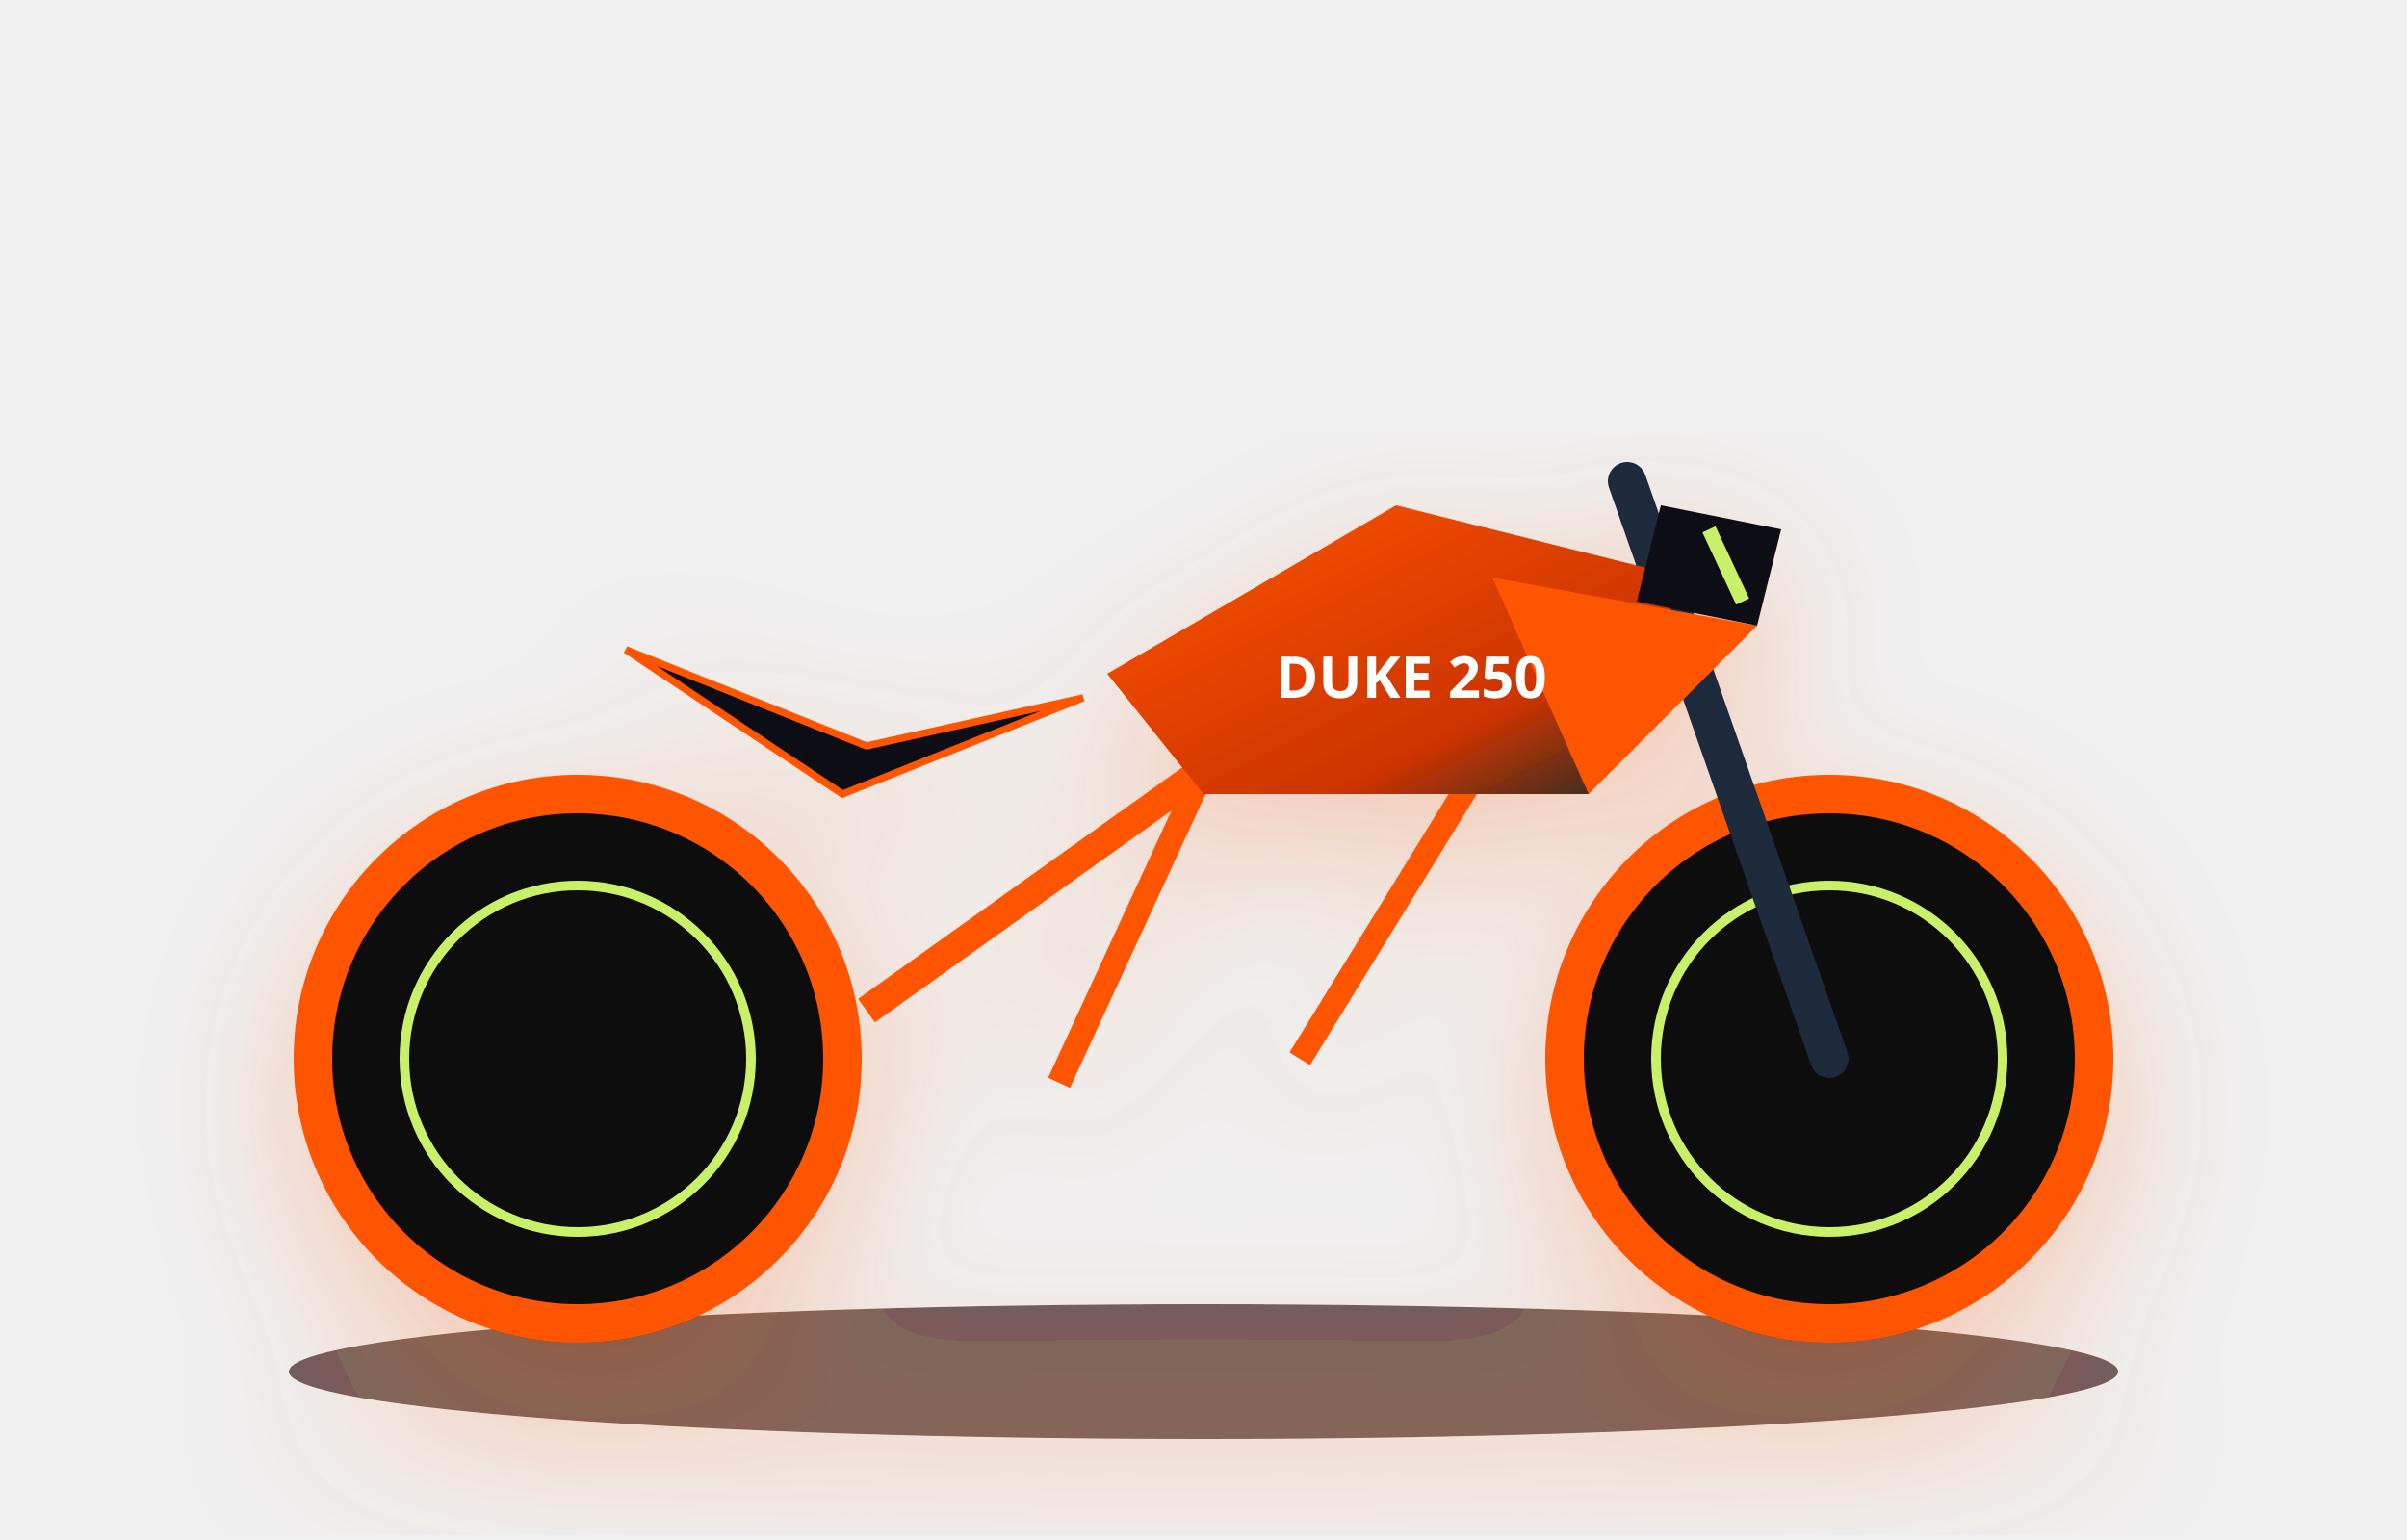
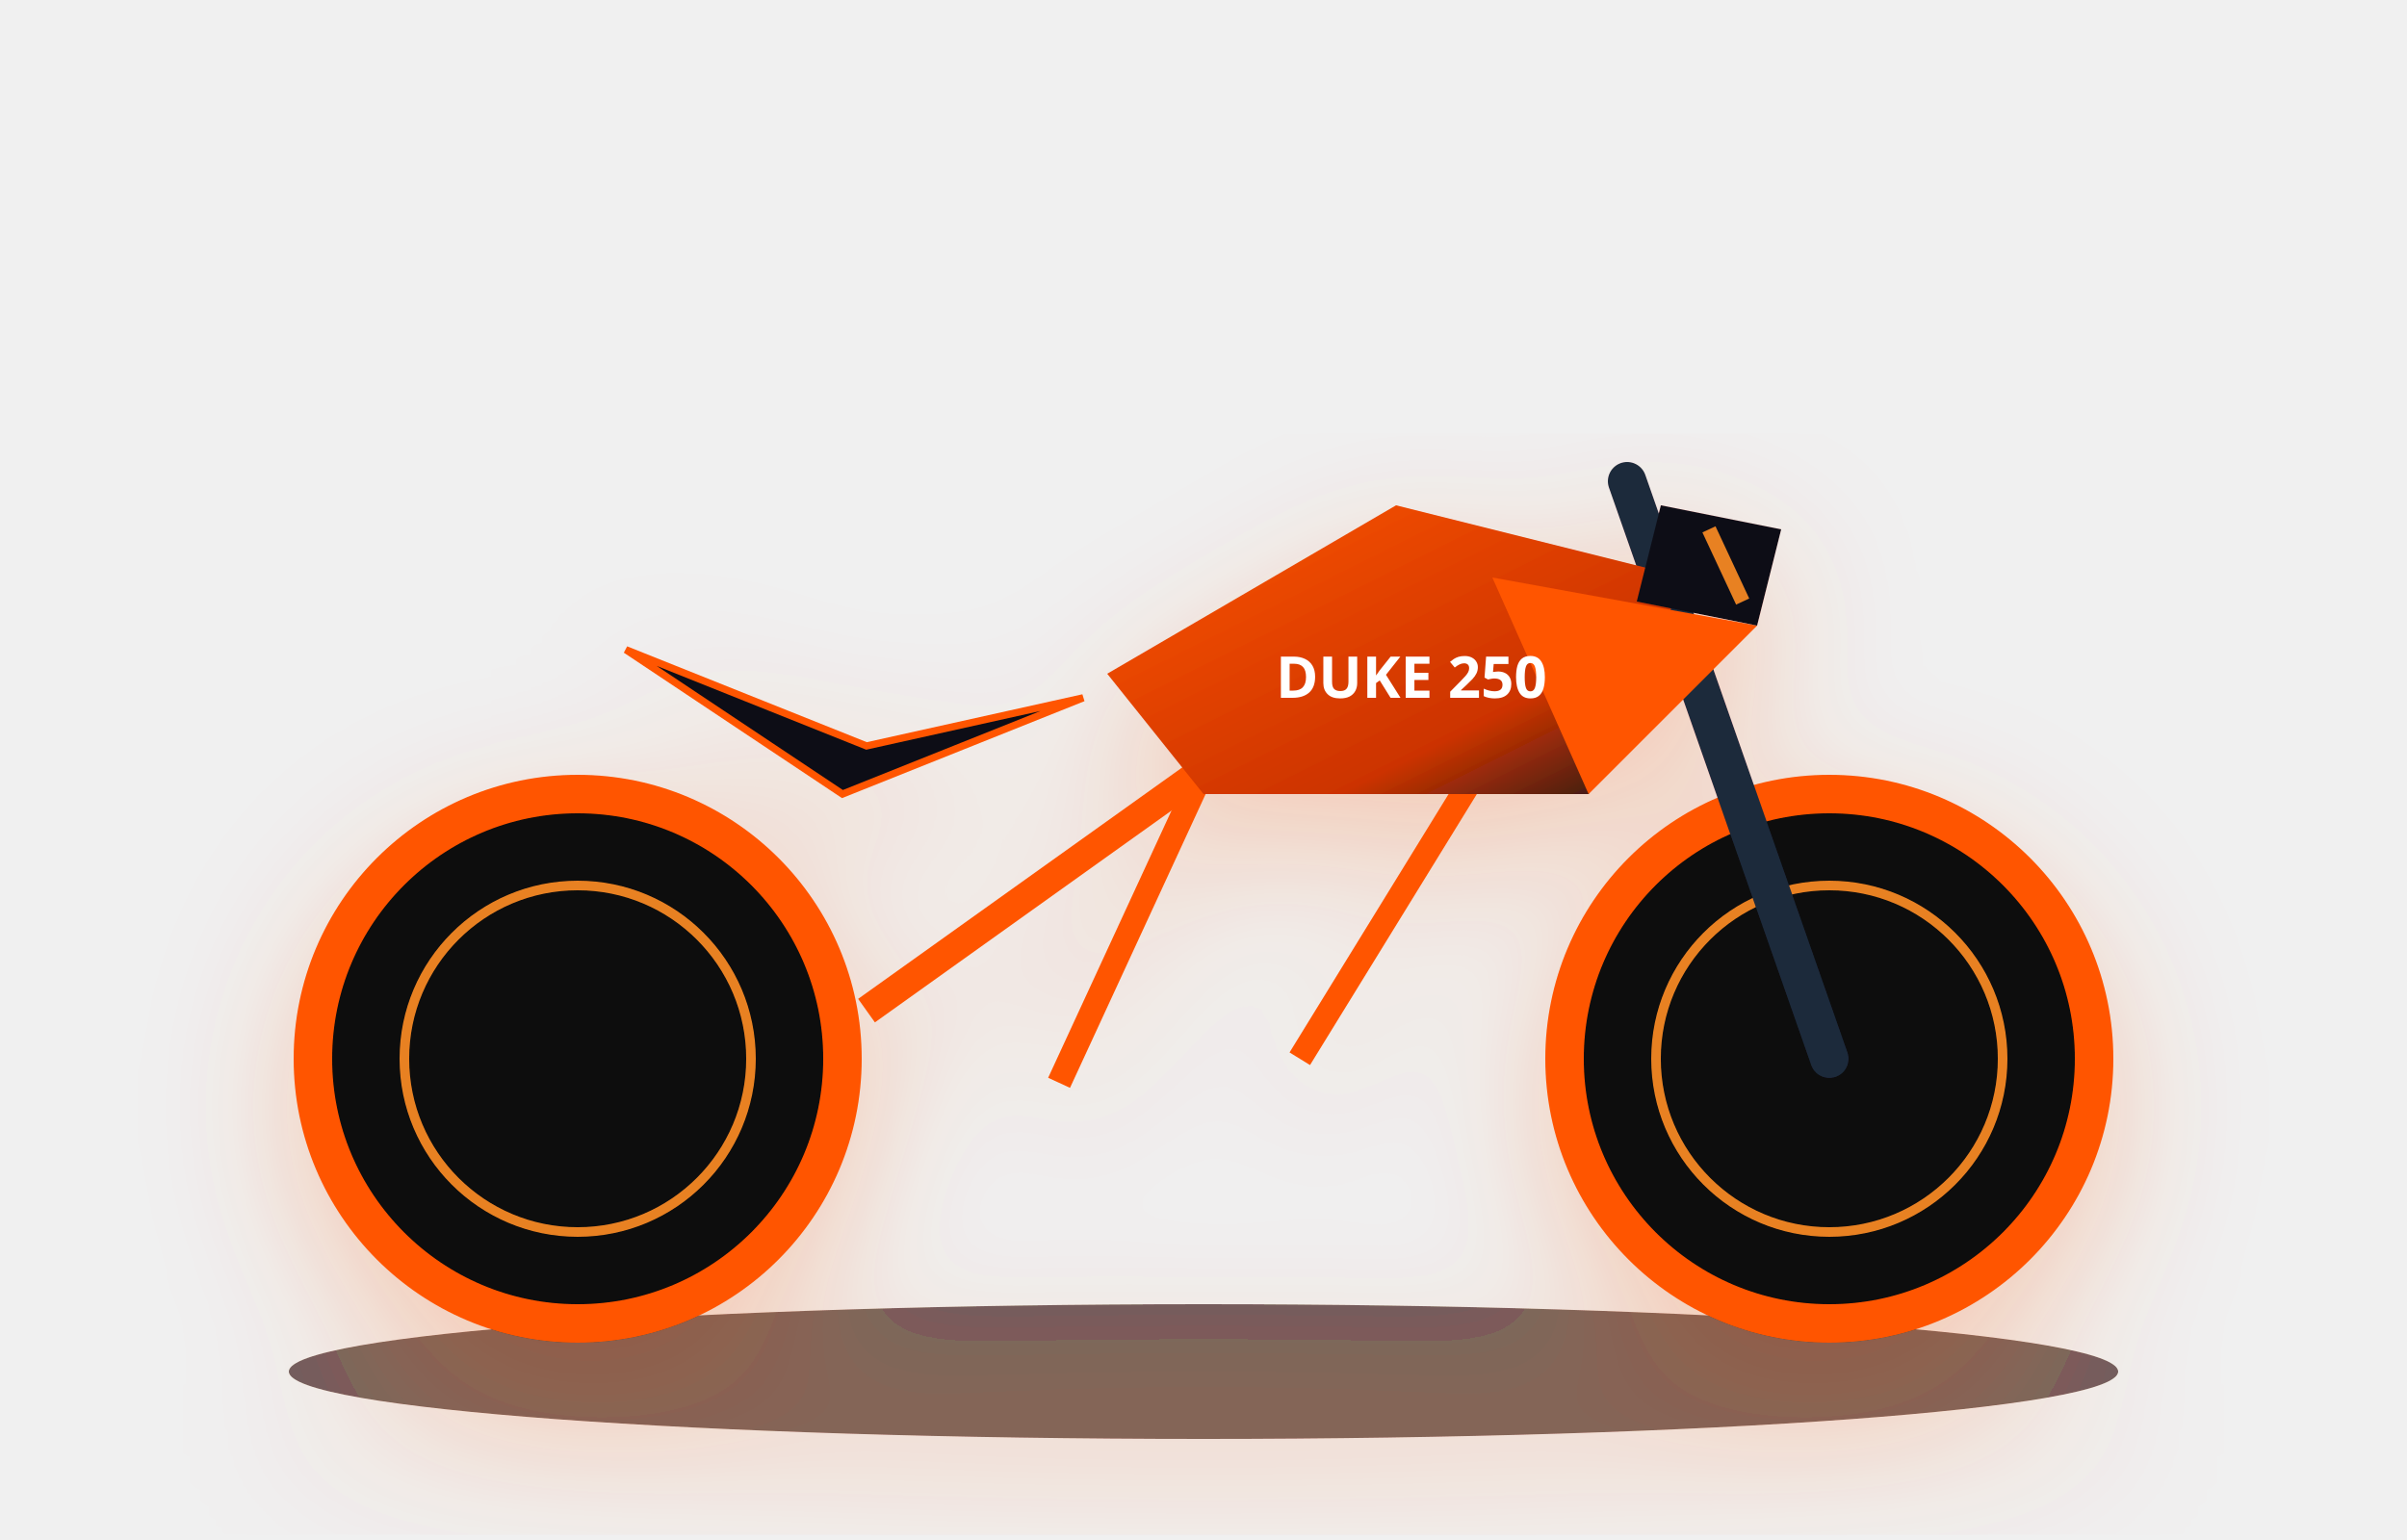
<svg xmlns="http://www.w3.org/2000/svg" viewBox="0 0 500 320" width="100%" height="100%">
  <defs>
    <linearGradient id="tankDuke" x1="0%" y1="0%" x2="100%" y2="100%">
      <stop offset="0%" stop-color="#FF5500" />
      <stop offset="70%" stop-color="#CC3300" />
-       <stop offset="100%" stop-color="#102A2A" />
+       <stop offset="100%" stop-color="#16161A" />
    </linearGradient>
    <filter id="dukeGlow">
      <feDropShadow dx="0" dy="10" stdDeviation="15" flood-color="#FF5500" flood-opacity="0.25" />
    </filter>
  </defs>
  <g filter="url(#dukeGlow)">
    <ellipse cx="250" cy="285" rx="190" ry="14" fill="#000000" opacity="0.6" />
    <circle cx="120" cy="220" r="55" fill="#0A0A0A" stroke="#FF5500" stroke-width="8" />
-     <circle cx="120" cy="220" r="36" fill="none" stroke="#C8F169" stroke-width="2" />
+     <circle cx="120" cy="220" r="36" fill="none" stroke="#E88124" stroke-width="2" />
    <circle cx="380" cy="220" r="55" fill="#0A0A0A" stroke="#FF5500" stroke-width="8" />
-     <circle cx="380" cy="220" r="36" fill="none" stroke="#C8F169" stroke-width="2" />
+     <circle cx="380" cy="220" r="36" fill="none" stroke="#E88124" stroke-width="2" />
    <line x1="180" y1="210" x2="250" y2="160" stroke="#FF5500" stroke-width="6" />
    <line x1="250" y1="160" x2="220" y2="225" stroke="#FF5500" stroke-width="5" />
    <line x1="250" y1="160" x2="310" y2="155" stroke="#FF5500" stroke-width="6" />
    <line x1="310" y1="155" x2="270" y2="220" stroke="#FF5500" stroke-width="5" />
    <line x1="380" y1="220" x2="338" y2="100" stroke="#1E293B" stroke-width="8" stroke-linecap="round" />
    <path d="M 230 140 L 290 105 L 350 120 L 330 165 L 250 165 Z" fill="url(#tankDuke)" />
    <polygon points="310,120 365,130 330,165" fill="#FF5500" />
    <text x="265" y="145" font-family="Space Grotesk, sans-serif" font-weight="900" font-size="12" fill="#FFFFFF">DUKE 250</text>
    <polygon points="345,105 370,110 365,130 340,125" fill="#0B0F19" />
-     <line x1="355" y1="110" x2="362" y2="125" stroke="#C8F169" stroke-width="3" />
+     <line x1="355" y1="110" x2="362" y2="125" stroke="#E88124" stroke-width="3" />
    <path d="M 130 135 L 180 155 L 225 145 L 175 165 Z" fill="#0B0F19" stroke="#FF5500" stroke-width="1.5" />
  </g>
</svg>
